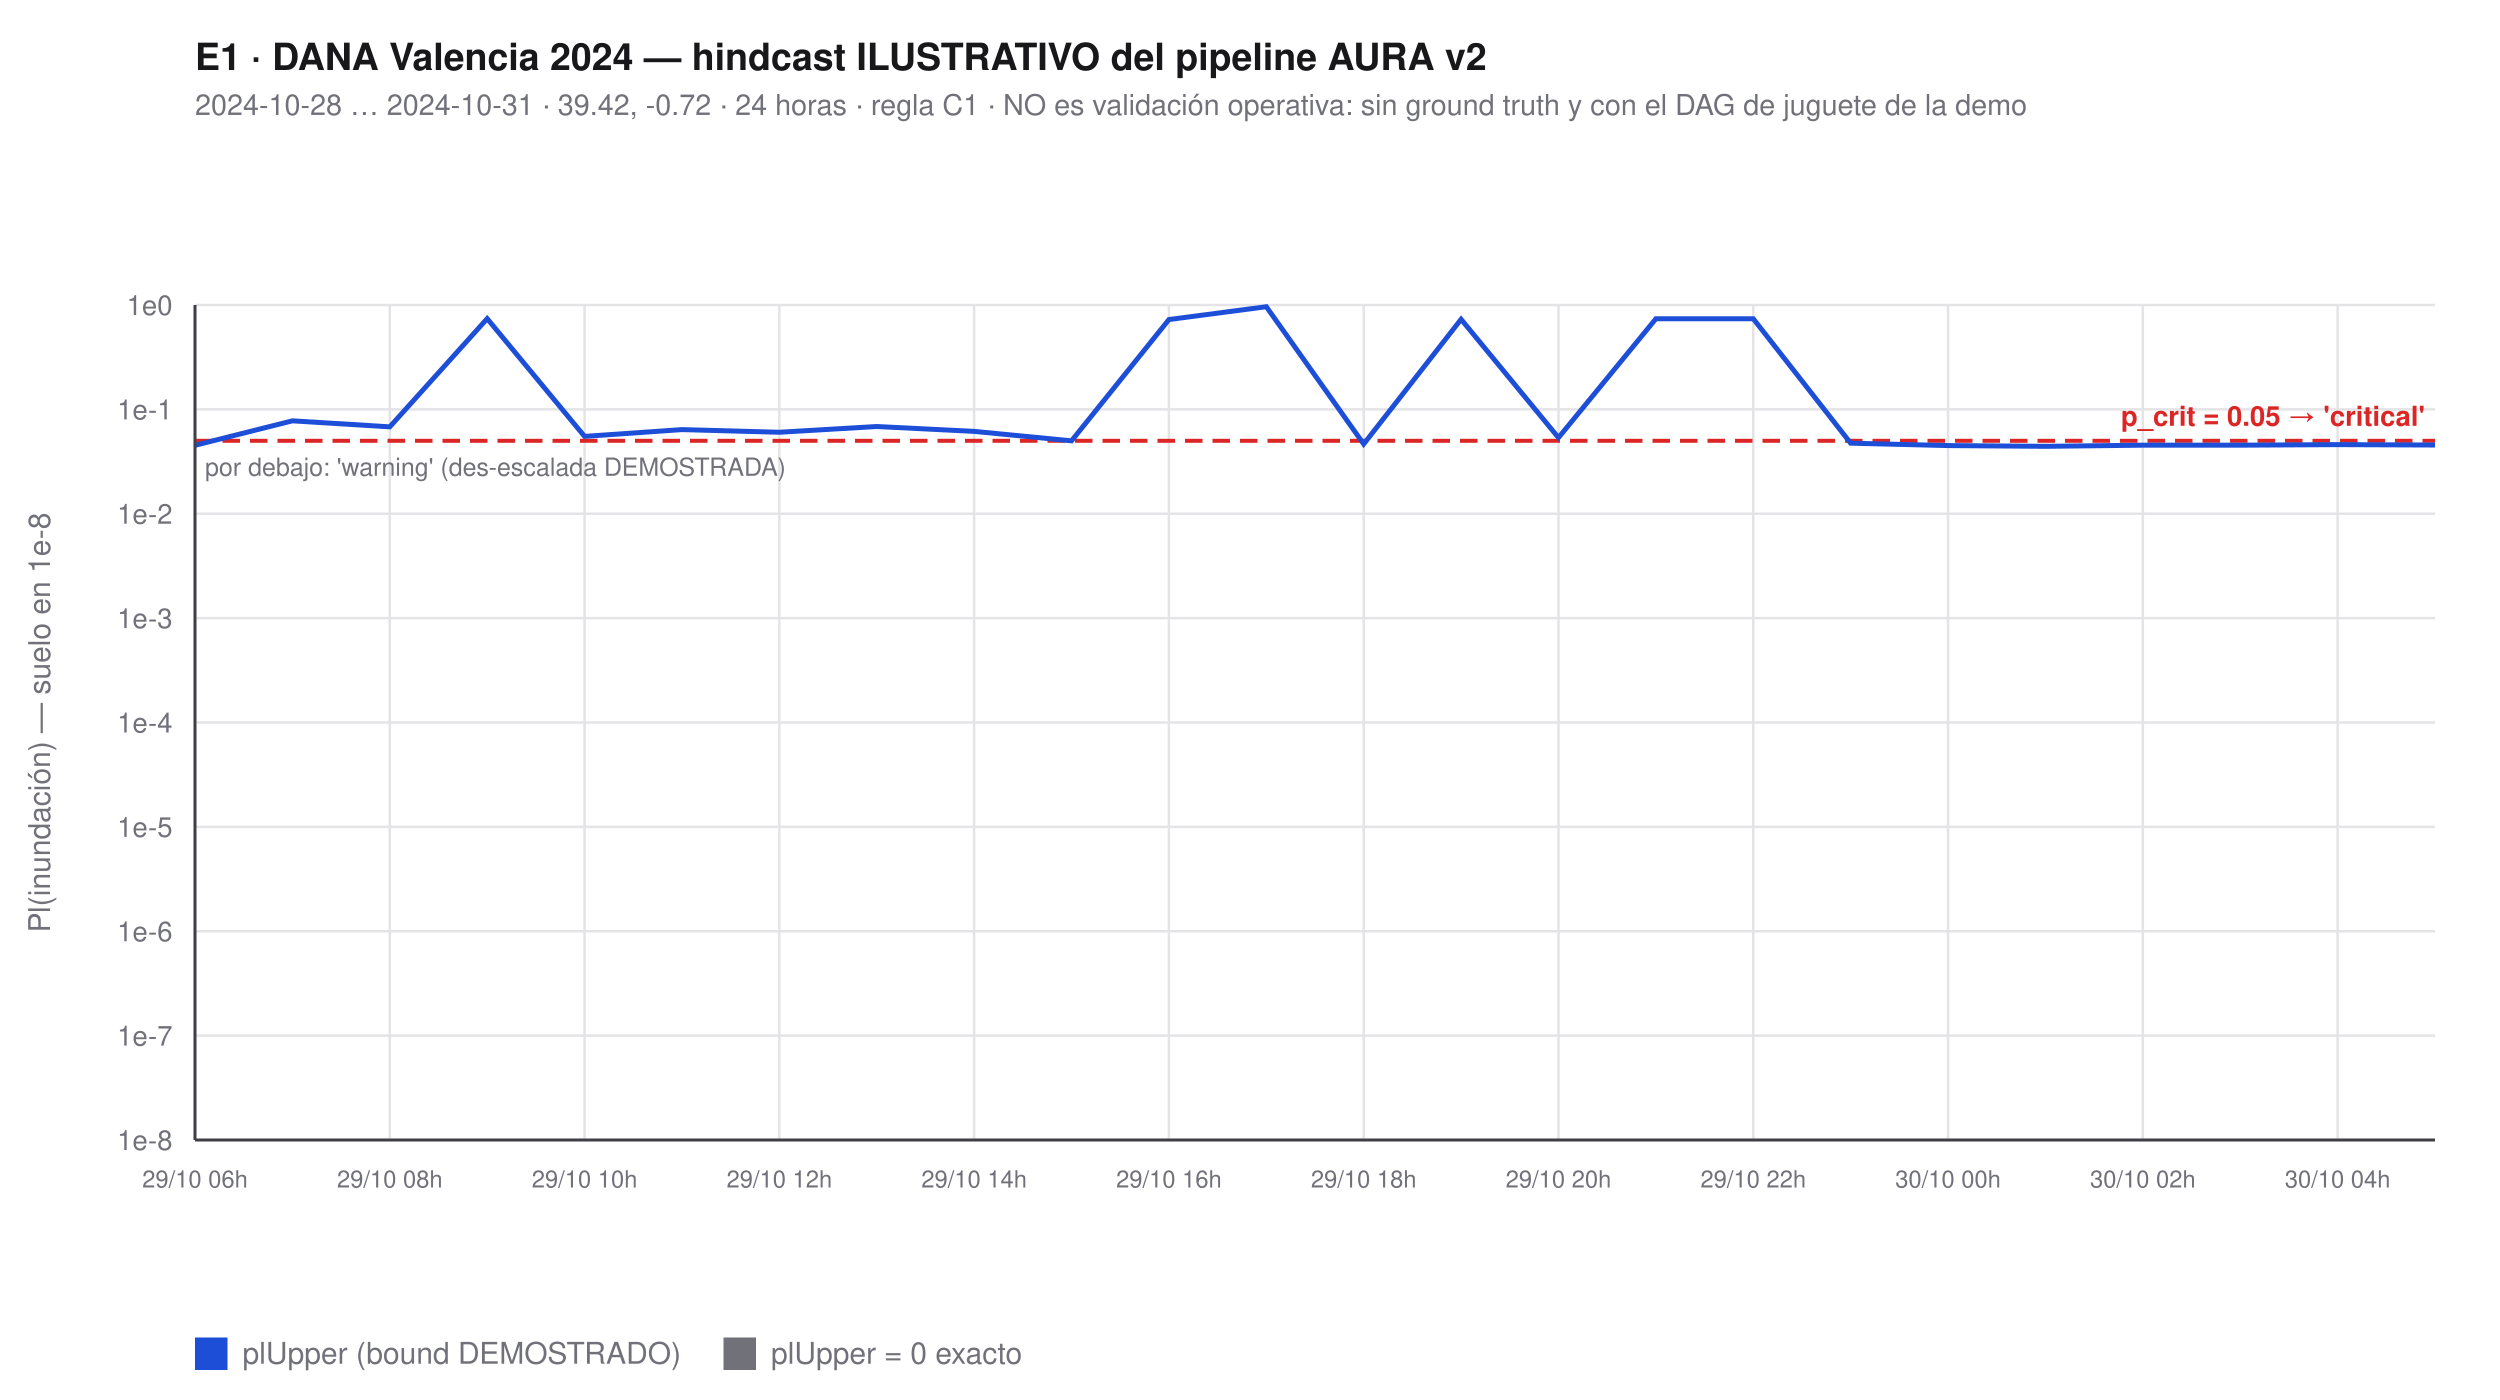
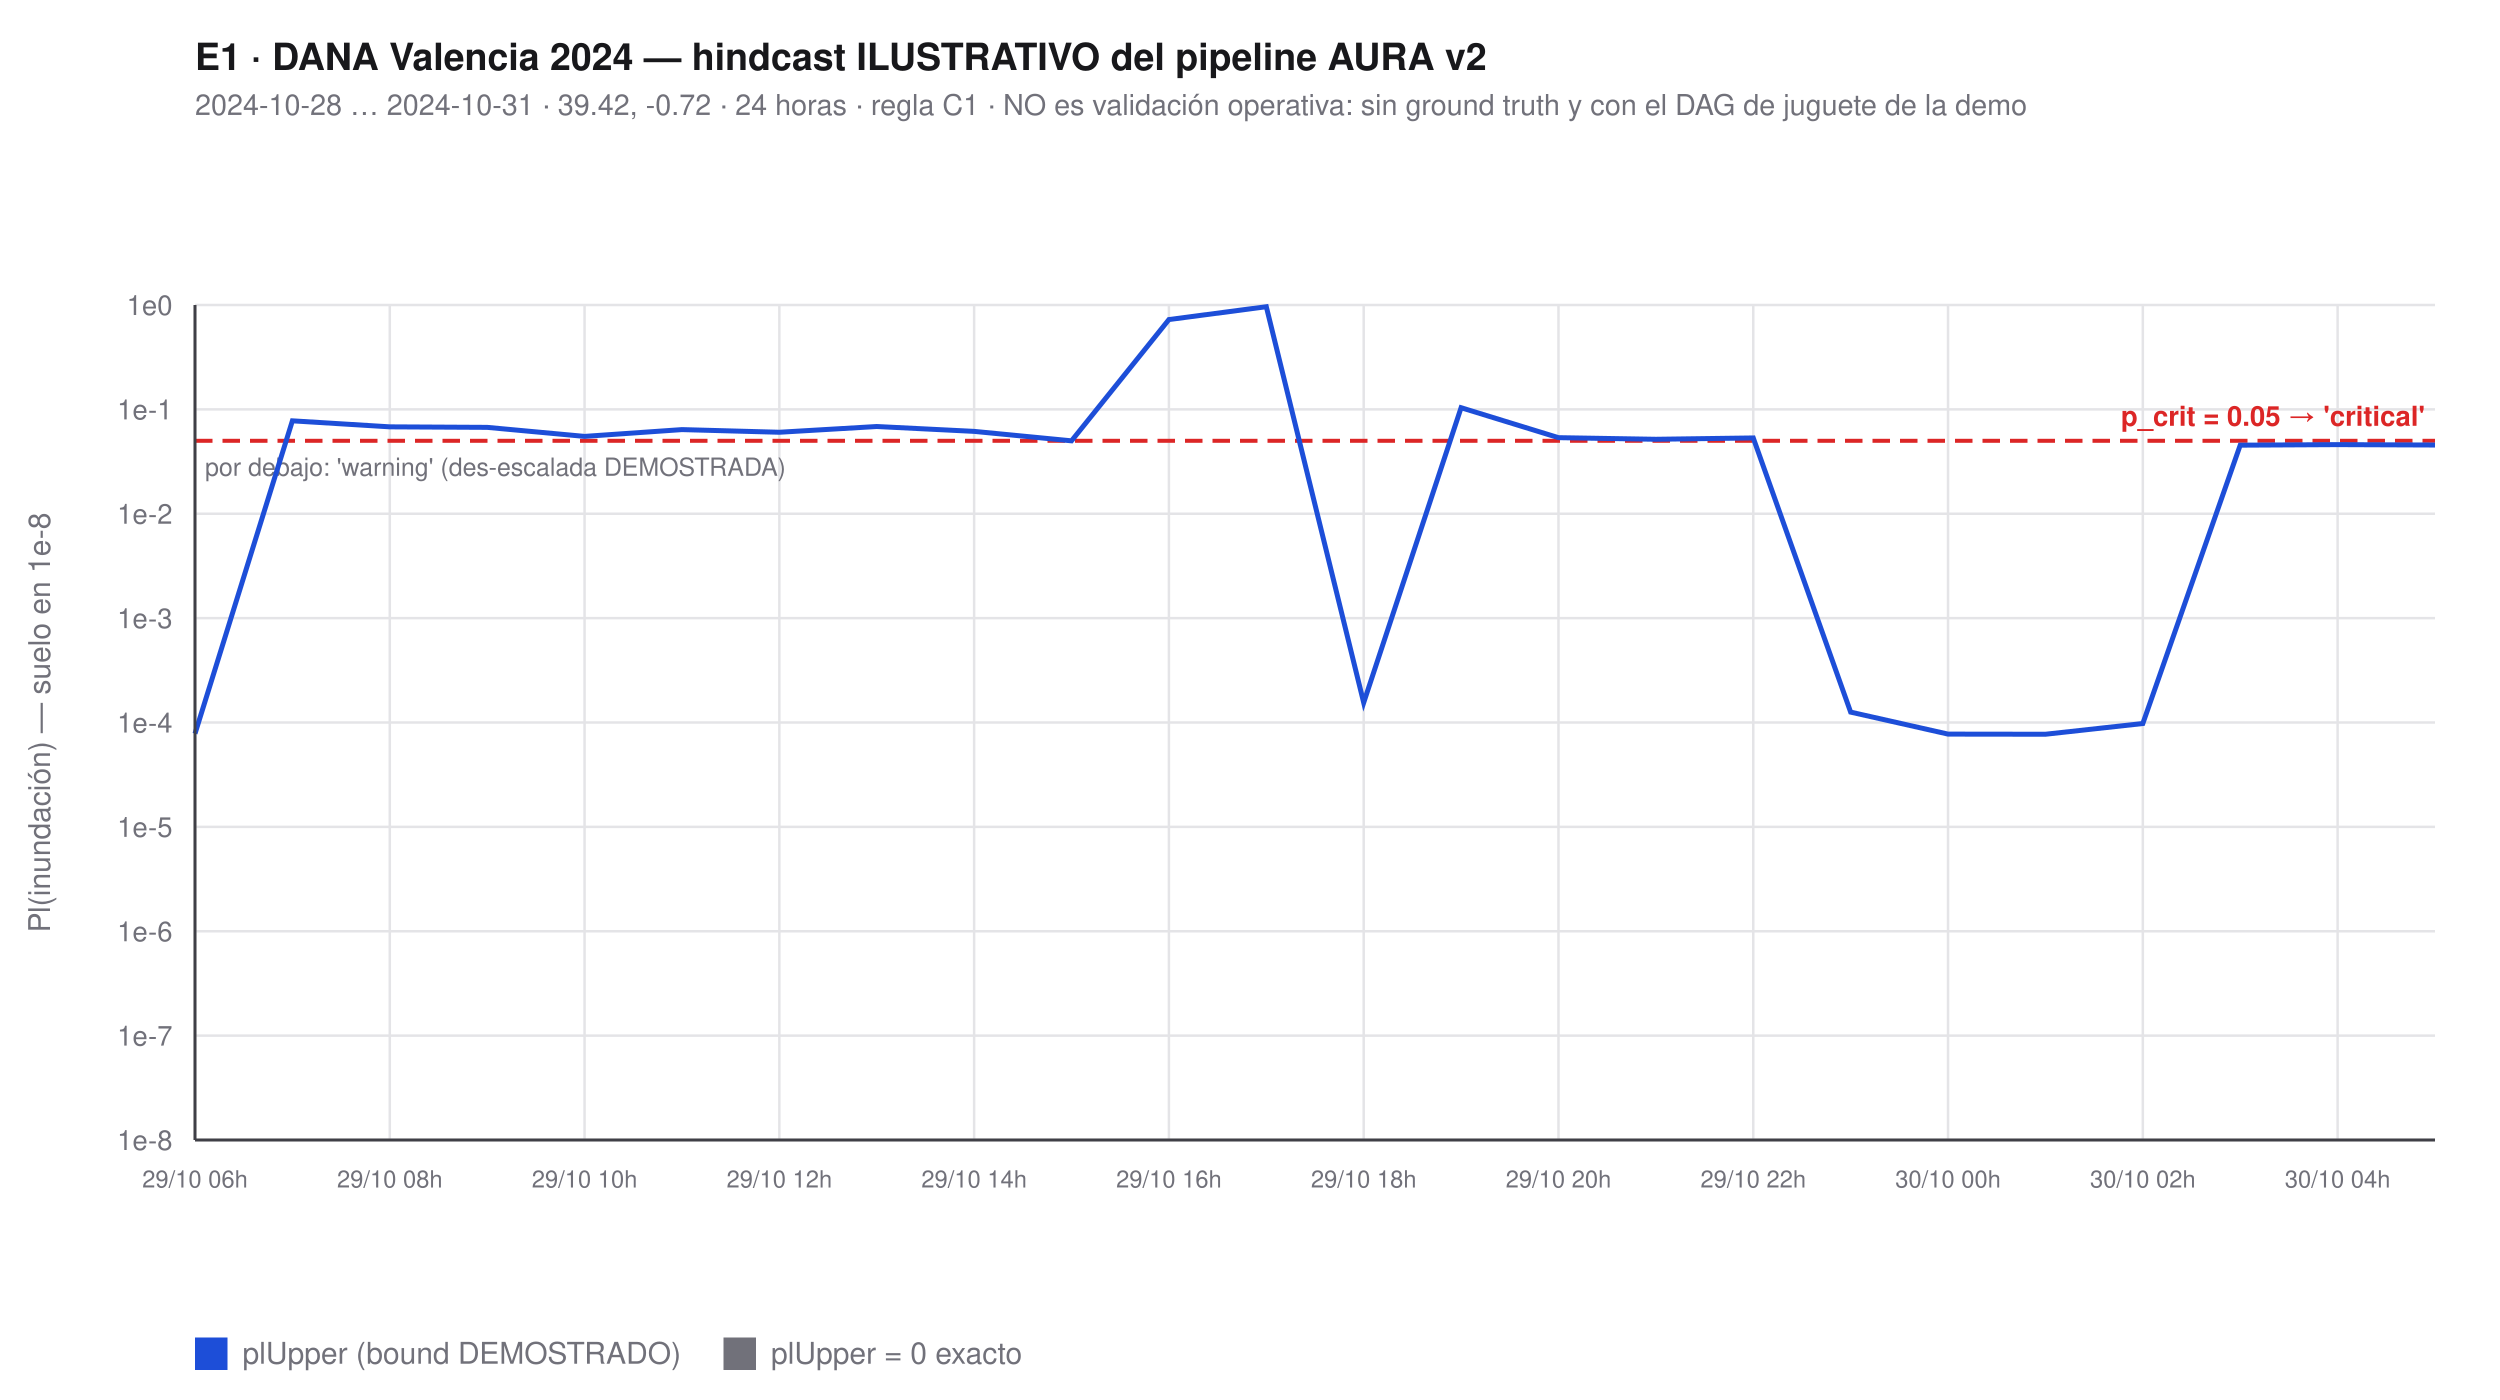
<svg xmlns="http://www.w3.org/2000/svg" width="1000" height="560" viewBox="0 0 1000 560" role="img" aria-labelledby="t d">
  <rect width="1000" height="560" fill="#ffffff" />
  <line x1="78.000" y1="456.000" x2="974.000" y2="456.000" stroke="#e4e4e7" stroke-width="1" />
  <text x="69.000" y="460.000" font-family="Helvetica, Arial, sans-serif" font-size="11" text-anchor="end" fill="#71717a" font-weight="normal">1e-8</text>
  <line x1="78.000" y1="414.250" x2="974.000" y2="414.250" stroke="#e4e4e7" stroke-width="1" />
  <text x="69.000" y="418.250" font-family="Helvetica, Arial, sans-serif" font-size="11" text-anchor="end" fill="#71717a" font-weight="normal">1e-7</text>
  <line x1="78.000" y1="372.500" x2="974.000" y2="372.500" stroke="#e4e4e7" stroke-width="1" />
  <text x="69.000" y="376.500" font-family="Helvetica, Arial, sans-serif" font-size="11" text-anchor="end" fill="#71717a" font-weight="normal">1e-6</text>
  <line x1="78.000" y1="330.750" x2="974.000" y2="330.750" stroke="#e4e4e7" stroke-width="1" />
  <text x="69.000" y="334.750" font-family="Helvetica, Arial, sans-serif" font-size="11" text-anchor="end" fill="#71717a" font-weight="normal">1e-5</text>
  <line x1="78.000" y1="289.000" x2="974.000" y2="289.000" stroke="#e4e4e7" stroke-width="1" />
  <text x="69.000" y="293.000" font-family="Helvetica, Arial, sans-serif" font-size="11" text-anchor="end" fill="#71717a" font-weight="normal">1e-4</text>
  <line x1="78.000" y1="247.250" x2="974.000" y2="247.250" stroke="#e4e4e7" stroke-width="1" />
  <text x="69.000" y="251.250" font-family="Helvetica, Arial, sans-serif" font-size="11" text-anchor="end" fill="#71717a" font-weight="normal">1e-3</text>
  <line x1="78.000" y1="205.500" x2="974.000" y2="205.500" stroke="#e4e4e7" stroke-width="1" />
  <text x="69.000" y="209.500" font-family="Helvetica, Arial, sans-serif" font-size="11" text-anchor="end" fill="#71717a" font-weight="normal">1e-2</text>
  <line x1="78.000" y1="163.750" x2="974.000" y2="163.750" stroke="#e4e4e7" stroke-width="1" />
  <text x="69.000" y="167.750" font-family="Helvetica, Arial, sans-serif" font-size="11" text-anchor="end" fill="#71717a" font-weight="normal">1e-1</text>
  <line x1="78.000" y1="122.000" x2="974.000" y2="122.000" stroke="#e4e4e7" stroke-width="1" />
  <text x="69.000" y="126.000" font-family="Helvetica, Arial, sans-serif" font-size="11" text-anchor="end" fill="#71717a" font-weight="normal">1e0</text>
  <line x1="78.000" y1="122.000" x2="78.000" y2="456.000" stroke="#e4e4e7" stroke-width="1" />
  <text x="78.000" y="475.000" font-family="Helvetica, Arial, sans-serif" font-size="9.5" text-anchor="middle" fill="#71717a" font-weight="normal">29/10 06h</text>
  <line x1="155.913" y1="122.000" x2="155.913" y2="456.000" stroke="#e4e4e7" stroke-width="1" />
  <text x="155.913" y="475.000" font-family="Helvetica, Arial, sans-serif" font-size="9.5" text-anchor="middle" fill="#71717a" font-weight="normal">29/10 08h</text>
  <line x1="233.826" y1="122.000" x2="233.826" y2="456.000" stroke="#e4e4e7" stroke-width="1" />
  <text x="233.826" y="475.000" font-family="Helvetica, Arial, sans-serif" font-size="9.5" text-anchor="middle" fill="#71717a" font-weight="normal">29/10 10h</text>
  <line x1="311.739" y1="122.000" x2="311.739" y2="456.000" stroke="#e4e4e7" stroke-width="1" />
  <text x="311.739" y="475.000" font-family="Helvetica, Arial, sans-serif" font-size="9.5" text-anchor="middle" fill="#71717a" font-weight="normal">29/10 12h</text>
  <line x1="389.652" y1="122.000" x2="389.652" y2="456.000" stroke="#e4e4e7" stroke-width="1" />
  <text x="389.652" y="475.000" font-family="Helvetica, Arial, sans-serif" font-size="9.5" text-anchor="middle" fill="#71717a" font-weight="normal">29/10 14h</text>
  <line x1="467.565" y1="122.000" x2="467.565" y2="456.000" stroke="#e4e4e7" stroke-width="1" />
  <text x="467.565" y="475.000" font-family="Helvetica, Arial, sans-serif" font-size="9.5" text-anchor="middle" fill="#71717a" font-weight="normal">29/10 16h</text>
  <line x1="545.478" y1="122.000" x2="545.478" y2="456.000" stroke="#e4e4e7" stroke-width="1" />
  <text x="545.478" y="475.000" font-family="Helvetica, Arial, sans-serif" font-size="9.5" text-anchor="middle" fill="#71717a" font-weight="normal">29/10 18h</text>
  <line x1="623.391" y1="122.000" x2="623.391" y2="456.000" stroke="#e4e4e7" stroke-width="1" />
  <text x="623.391" y="475.000" font-family="Helvetica, Arial, sans-serif" font-size="9.5" text-anchor="middle" fill="#71717a" font-weight="normal">29/10 20h</text>
  <line x1="701.304" y1="122.000" x2="701.304" y2="456.000" stroke="#e4e4e7" stroke-width="1" />
  <text x="701.304" y="475.000" font-family="Helvetica, Arial, sans-serif" font-size="9.5" text-anchor="middle" fill="#71717a" font-weight="normal">29/10 22h</text>
  <line x1="779.217" y1="122.000" x2="779.217" y2="456.000" stroke="#e4e4e7" stroke-width="1" />
  <text x="779.217" y="475.000" font-family="Helvetica, Arial, sans-serif" font-size="9.5" text-anchor="middle" fill="#71717a" font-weight="normal">30/10 00h</text>
  <line x1="857.130" y1="122.000" x2="857.130" y2="456.000" stroke="#e4e4e7" stroke-width="1" />
  <text x="857.130" y="475.000" font-family="Helvetica, Arial, sans-serif" font-size="9.5" text-anchor="middle" fill="#71717a" font-weight="normal">30/10 02h</text>
  <line x1="935.043" y1="122.000" x2="935.043" y2="456.000" stroke="#e4e4e7" stroke-width="1" />
  <text x="935.043" y="475.000" font-family="Helvetica, Arial, sans-serif" font-size="9.5" text-anchor="middle" fill="#71717a" font-weight="normal">30/10 04h</text>
  <line x1="78.000" y1="176.318" x2="974.000" y2="176.318" stroke="#dc2626" stroke-width="1.6" stroke-dasharray="7 4" />
  <text x="970.000" y="170.318" font-family="Helvetica, Arial, sans-serif" font-size="11" text-anchor="end" fill="#dc2626" font-weight="bold">p_crit = 0.05 → 'critical'</text>
  <text x="82.000" y="190.318" font-family="Helvetica, Arial, sans-serif" font-size="10" text-anchor="start" fill="#71717a" font-weight="normal">por debajo: 'warning' (des-escalada DEMOSTRADA)</text>
-   <polyline points="78.000,178.129 116.957,168.331 155.913,170.736 194.870,127.461 233.826,174.558 272.783,171.840 311.739,172.902 350.696,170.605 389.652,172.550 428.609,176.333 467.565,127.820 506.522,122.683 545.478,177.621 584.435,127.717 623.391,175.065 662.348,127.507 701.304,127.494 740.261,177.270 779.217,178.228 818.174,178.532 857.130,178.073 896.087,178.068 935.043,177.850 974.000,178.010" fill="none" stroke="#1d4ed8" stroke-width="2" />
+   <polyline points="78.000,293.474 116.957,168.331 155.913,170.736 194.870,170.946 233.826,174.558 272.783,171.840 311.739,172.902 350.696,170.605 389.652,172.550 428.609,176.333 467.565,127.820 506.522,122.683 545.478,281.063 584.435,163.086 623.391,175.065 662.348,175.713 701.304,175.177 740.261,284.849 779.217,293.643 818.174,293.699 857.130,289.407 896.087,178.068 935.043,177.850 974.000,178.010" fill="none" stroke="#1d4ed8" stroke-width="2" />
  <line x1="78.000" y1="122.000" x2="78.000" y2="456.000" stroke="#3f3f46" stroke-width="1.2" />
  <line x1="78.000" y1="456.000" x2="974.000" y2="456.000" stroke="#3f3f46" stroke-width="1.2" />
  <text x="78.000" y="28.000" font-family="Helvetica, Arial, sans-serif" font-size="15" text-anchor="start" fill="#18181b" font-weight="bold">E1 · DANA Valencia 2024 — hindcast ILUSTRATIVO del pipeline AURA v2</text>
  <text x="78.000" y="46.000" font-family="Helvetica, Arial, sans-serif" font-size="11.5" text-anchor="start" fill="#71717a" font-weight="normal">2024-10-28 … 2024-10-31 · 39.42, -0.72 · 24 horas · regla C1 · NO es validación operativa: sin ground truth y con el DAG de juguete de la demo</text>
  <text transform="translate(20 289.000) rotate(-90)" font-family="Helvetica, Arial, sans-serif" font-size="12" text-anchor="middle" fill="#71717a">Pl(inundación) — suelo en 1e-8</text>
  <rect x="78.000" y="535.000" width="13.000" height="13.000" fill="#1d4ed8" />
  <text x="97.000" y="545.500" font-family="Helvetica, Arial, sans-serif" font-size="12" text-anchor="start" fill="#71717a" font-weight="normal">plUpper (bound DEMOSTRADO)</text>
  <rect x="289.400" y="535.000" width="13.000" height="13.000" fill="#71717a" />
  <text x="308.400" y="545.500" font-family="Helvetica, Arial, sans-serif" font-size="12" text-anchor="start" fill="#71717a" font-weight="normal">plUpper = 0 exacto</text>
</svg>
